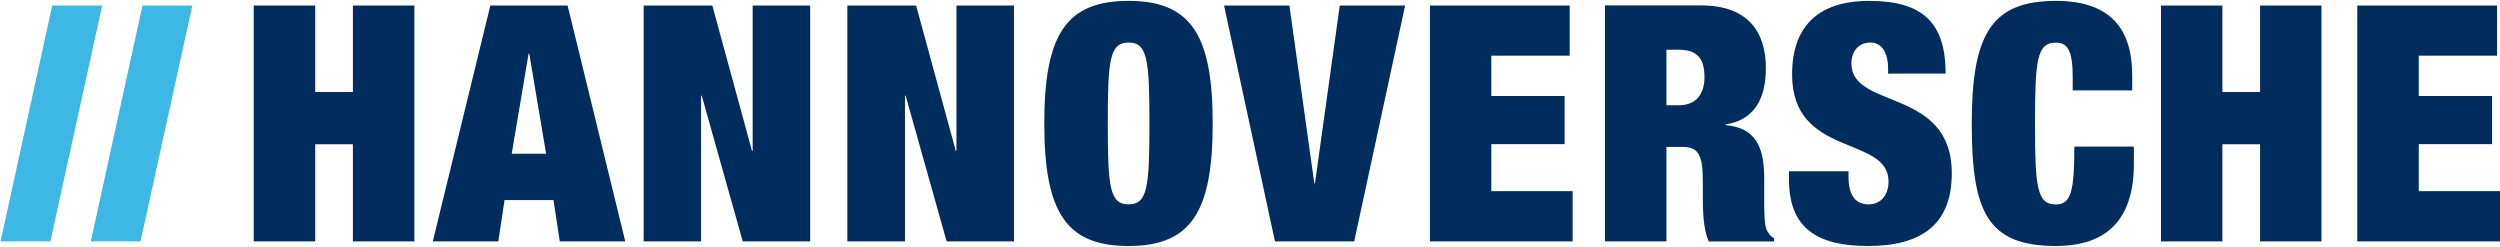
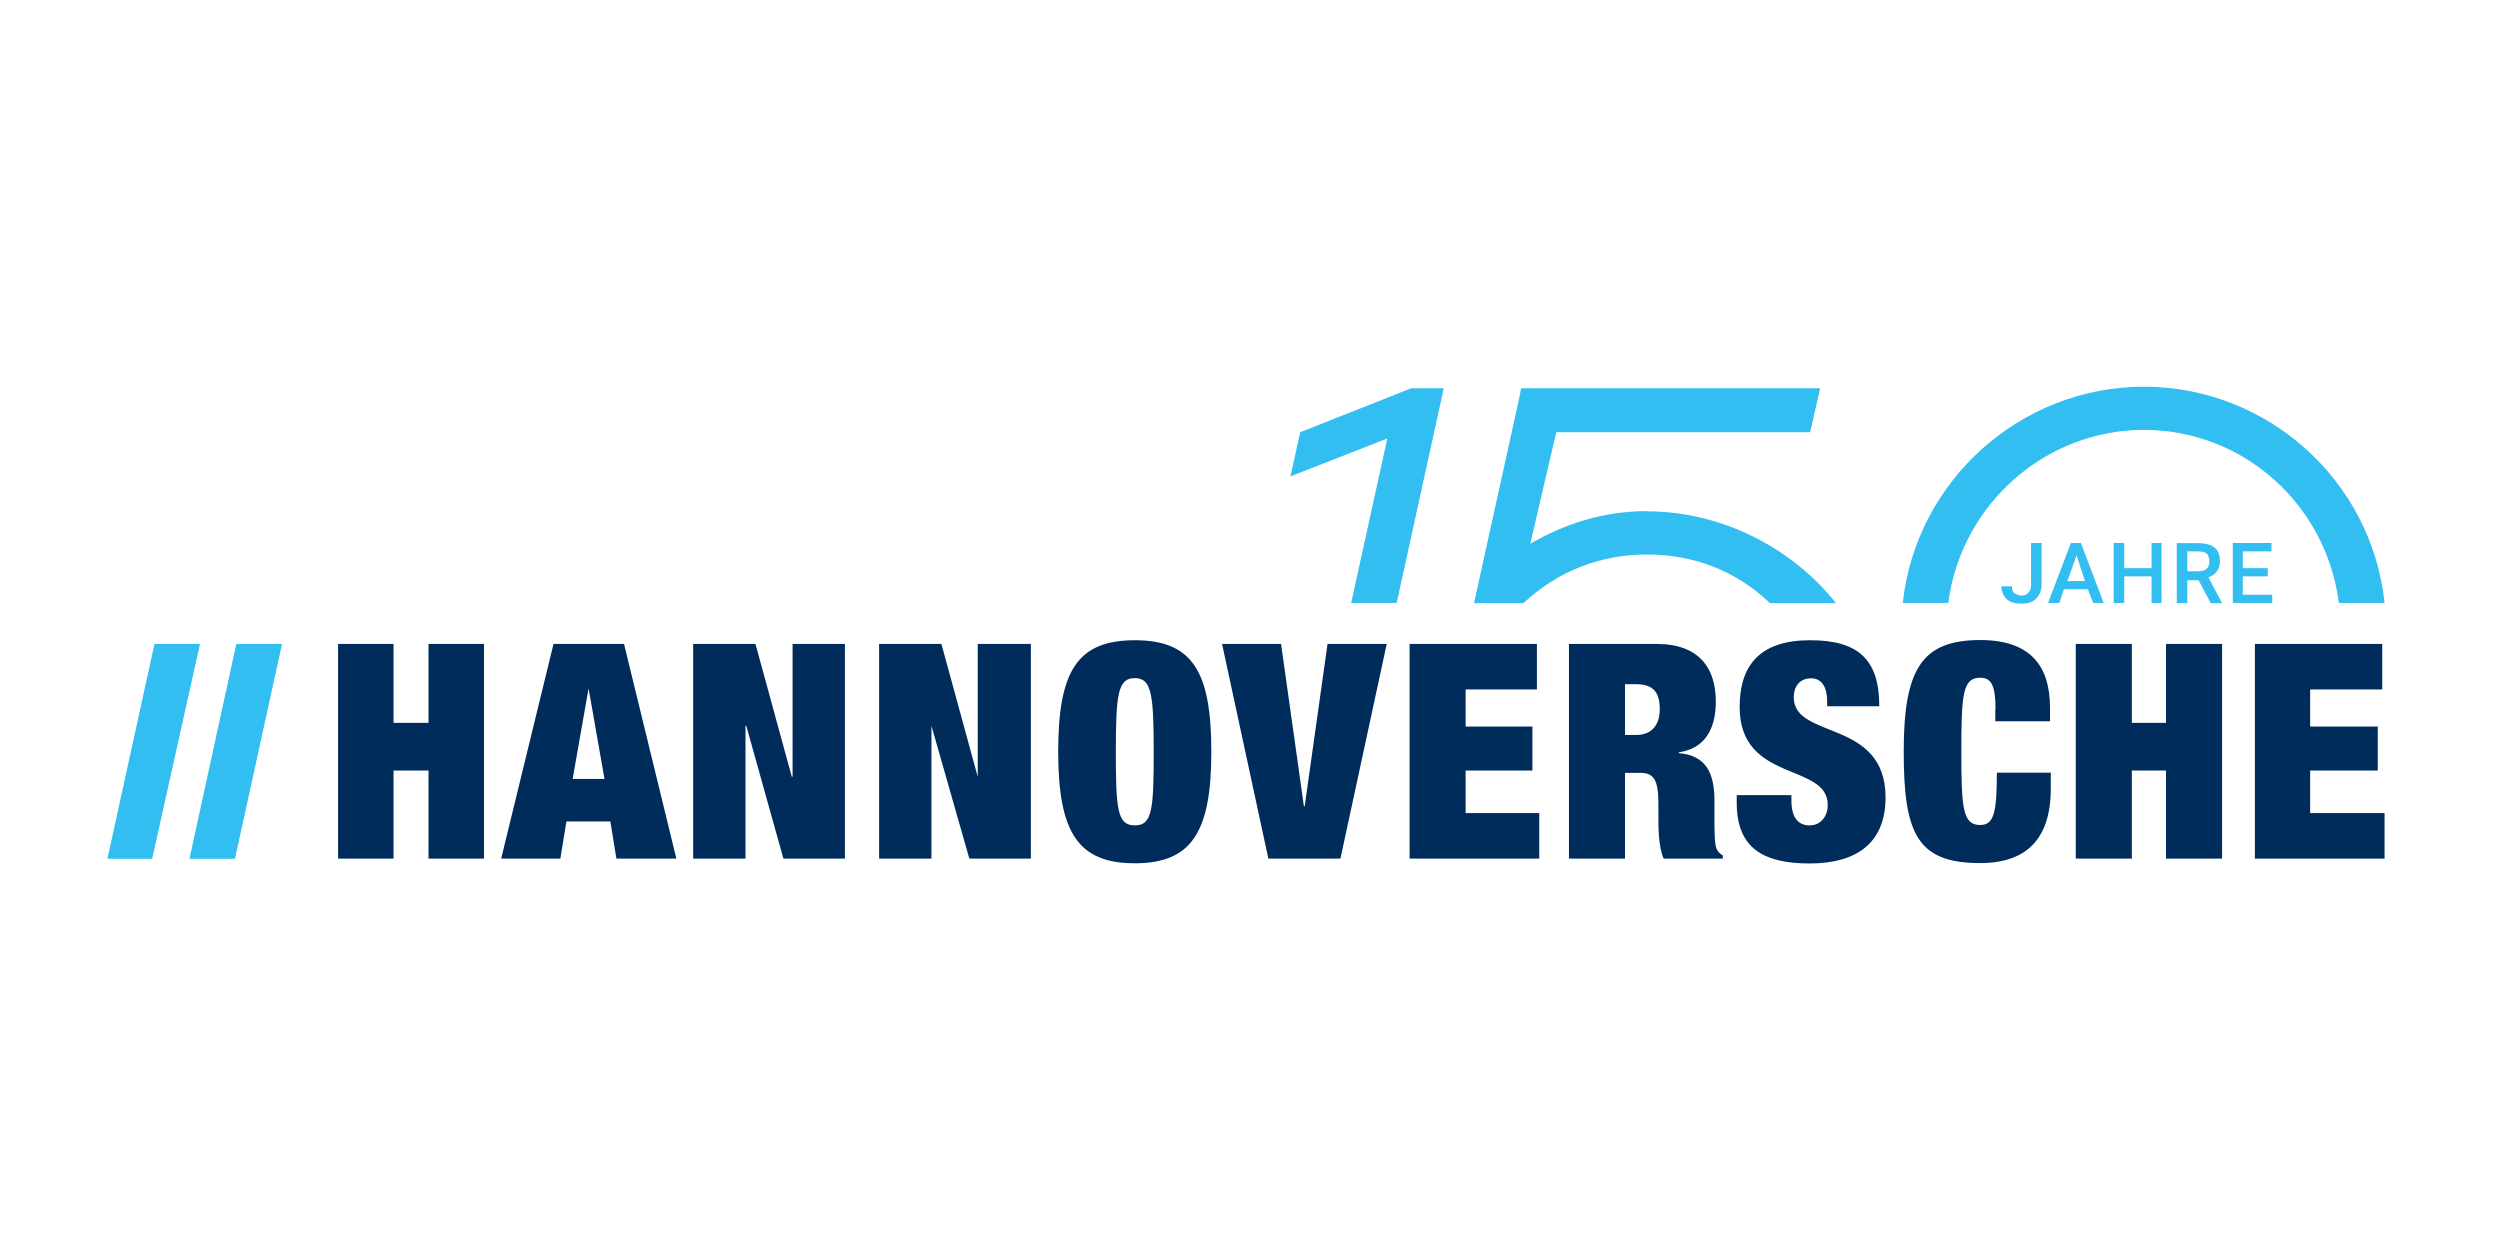
- <svg xmlns="http://www.w3.org/2000/svg" xmlns:xlink="http://www.w3.org/1999/xlink" version="1.1" id="Ebene_1" x="0px" y="0px" viewBox="0 0 226.83 22.39" style="enable-background:new 0 0 226.83 22.39;" xml:space="preserve">
-   <style type="text/css">
- 	.st0{clip-path:url(#SVGID_00000174582412276540376260000002741214337269522362_);fill:#002D5D;}
- 	.st1{fill:#3DB7E4;}
- </style>
-   <g>
-     <g>
-       <defs>
-         <rect id="SVGID_1_" width="226.77" height="22.39" />
-       </defs>
-       <clipPath id="SVGID_00000013183263373709338780000012229346871869879999_">
-         <use xlink:href="#SVGID_1_" style="overflow:visible;" />
-       </clipPath>
-       <path style="clip-path:url(#SVGID_00000013183263373709338780000012229346871869879999_);fill:#002D5D;" d="M23.02,21.9h5.58    v-8.81h3.42v8.81h5.58V0.5h-5.58v7.85H28.6V0.5h-5.58V21.9L23.02,21.9z M39.27,21.9h5.94l0.57-3.75h4.44l0.57,3.75h5.94L51.5,0.5    h-7.01L39.27,21.9L39.27,21.9z M49.55,13.95h-3.12l1.53-9.08h0.06L49.55,13.95L49.55,13.95z M58.39,21.9h5.22V8.68h0.06    l3.72,13.22h6.12V0.5h-5.22v13.19h-0.06L64.63,0.5h-6.23V21.9L58.39,21.9z M76.89,21.9h5.22V8.68h0.06l3.72,13.22H92V0.5h-5.22    v13.19h-0.06L83.12,0.5h-6.24V21.9L76.89,21.9z M94.75,11.2c0,8,1.95,11.12,7.64,11.12c5.7,0,7.64-3.12,7.64-11.12    c0-8-1.95-11.12-7.64-11.12C96.7,0.08,94.75,3.19,94.75,11.2L94.75,11.2z M100.51,11.2c0-5.79,0.18-7.34,1.89-7.34    c1.71,0,1.89,1.56,1.89,7.34c0,5.79-0.18,7.34-1.89,7.34C100.69,18.54,100.51,16.98,100.51,11.2L100.51,11.2z M115.68,21.9h7.19    l4.62-21.4h-5.93l-2.25,16.13h-0.06L116.99,0.5h-5.93L115.68,21.9L115.68,21.9z M129.74,21.9h12.95v-4.56h-7.38v-4.26h6.65V8.71    h-6.65V5.05h7.11V0.5h-12.68V21.9L129.74,21.9z M145.62,21.9h5.58v-8.57h1.47c1.35,0,1.83,0.63,1.83,3.06v1.44    c0,0.9,0,2.94,0.54,4.08h5.93v-0.3c-0.36-0.18-0.48-0.42-0.63-0.66c-0.27-0.42-0.27-1.86-0.27-2.97v-1.83    c0-2.85-0.81-4.56-3.51-4.8v-0.06c2.55-0.39,3.66-2.25,3.66-5.1c0-3.3-1.62-5.7-5.88-5.7h-8.72V21.9L145.62,21.9z M151.2,4.51    h1.08c1.68,0,2.37,0.75,2.37,2.49c0,1.53-0.75,2.55-2.34,2.55h-1.11V4.51L151.2,4.51z M176.53,6.67c0-4.59-2.07-6.59-6.92-6.59    c-4.71,0-7.01,2.37-7.01,6.68c0,7.58,8.75,5.49,8.75,9.71c0,1.17-0.66,2.07-1.8,2.07c-1.08,0-1.83-0.66-1.83-2.49v-0.51h-5.4v0.75    c0,4.44,2.58,6.03,7.19,6.03c4.92,0,7.58-2.04,7.58-6.59c0-7.82-9.11-5.76-9.11-9.98c0-0.96,0.54-1.89,1.74-1.89    c1.08,0,1.59,1.05,1.59,2.31v0.51H176.53L176.53,6.67z M188.07,8.2h5.39V6.85c0-4.14-1.89-6.77-6.92-6.77    c-5.79,0-7.64,2.94-7.64,11.12c0,7.97,1.38,11.12,7.64,11.12c3.57,0,7.07-1.44,7.07-7.43V13.3h-5.4c0,4.05-0.3,5.25-1.68,5.25    c-1.71,0-1.89-1.56-1.89-7.34c0-5.79,0.18-7.34,1.89-7.34c1.08,0,1.53,0.72,1.53,3.15V8.2L188.07,8.2z M196.07,21.9h5.57v-8.81    h3.42v8.81h5.57V0.5h-5.57v7.85h-3.42V0.5h-5.57V21.9L196.07,21.9z M213.88,21.9h12.95v-4.56h-7.37v-4.26h6.65V8.71h-6.65V5.05    h7.1V0.5h-12.68V21.9L213.88,21.9z" />
-     </g>
-     <polygon class="st1" points="17.45,0.5 12.93,0.5 8.24,21.9 12.75,21.9 17.45,0.5  " />
-     <polygon class="st1" points="9.27,0.5 4.74,0.5 0.05,21.9 4.57,21.9 9.27,0.5  " />
-   </g>
+ <svg xmlns="http://www.w3.org/2000/svg" id="Ebene_1" data-name="Ebene 1" viewBox="0 0 128 64">
+   <defs>
+     <style>
+       .cls-1 {
+         fill: #32bef0;
+       }
+ 
+       .cls-2 {
+         fill: #002c5c;
+       }
+     </style>
+   </defs>
+   <path class="cls-2" d="M17.31,32.97v10.99h2.84v-4.51h1.79v4.51h2.84v-10.99h-2.84v4.04h-1.79v-4.04h-2.84ZM28.34,32.97l-2.68,10.99h3.03l.31-1.9h2.25l.31,1.9h3.07l-2.68-10.99h-3.61ZM30.13,35.22l.82,4.66h-1.63l.82-4.66ZM35.49,32.97v10.99h2.68v-6.8h.04l1.9,6.8h3.15v-10.99h-2.68v6.8h-.04l-1.86-6.8h-3.19ZM45.01,32.97v10.99h2.68v-6.8l1.94,6.8h3.15v-10.99h-2.72v6.8l-1.86-6.8h-3.19ZM54.18,38.49c0,4.12,1.01,5.71,3.92,5.71s3.92-1.59,3.92-5.71-.97-5.71-3.92-5.71-3.92,1.59-3.92,5.71ZM57.13,38.49c0-2.99.12-3.77.97-3.77s.97.78.97,3.77-.08,3.77-.97,3.77-.97-.82-.97-3.77ZM62.57,32.97l2.37,10.99h3.69l2.37-10.99h-3.03l-1.17,8.31h-.04l-1.17-8.31h-3.03ZM72.17,32.97v10.99h6.64v-2.33h-3.77v-2.18h3.42v-2.25h-3.42v-1.9h3.65v-2.33h-6.53ZM80.33,32.97v10.99h2.87v-4.39h.78c.66,0,.93.31.93,1.55v.74c0,.47,0,1.52.27,2.1h3.03v-.16c-.16-.08-.23-.19-.31-.31-.12-.23-.12-.97-.12-1.55v-.93c0-1.44-.43-2.33-1.83-2.45v-.04c1.32-.19,1.9-1.17,1.9-2.6,0-1.71-.85-2.95-3.03-2.95h-4.51ZM83.2,37.63v-2.6h.54c.89,0,1.24.39,1.24,1.28,0,.78-.39,1.32-1.2,1.32h-.58ZM93.54,36.16h2.68c0-2.37-1.05-3.38-3.54-3.38s-3.61,1.2-3.61,3.42c0,3.89,4.51,2.84,4.51,5.01,0,.58-.35,1.05-.93,1.05-.54,0-.93-.35-.93-1.28v-.27h-2.8v.39c0,2.29,1.32,3.11,3.73,3.11s3.89-1.05,3.89-3.38c0-4.04-4.7-2.95-4.7-5.13,0-.51.27-.97.89-.97.58,0,.82.51.82,1.17v.27ZM102.16,36.31v.62h2.8v-.7c0-2.1-.97-3.46-3.57-3.46-2.99,0-3.92,1.48-3.92,5.71s.7,5.71,3.92,5.71c1.83,0,3.61-.74,3.61-3.81v-.82h-2.76c0,2.06-.16,2.68-.85,2.68-.89,0-.97-.82-.97-3.77s.08-3.77.97-3.77c.54,0,.78.35.78,1.59ZM106.28,32.97v10.99h2.87v-4.51h1.75v4.51h2.87v-10.99h-2.87v4.04h-1.75v-4.04h-2.87ZM115.45,32.97v10.99h6.64v-2.33h-3.81v-2.18h3.46v-2.25h-3.46v-1.9h3.69v-2.33h-6.53Z" />
+   <polygon class="cls-1" points="10.24 32.97 7.91 32.97 5.5 43.97 7.79 43.97 10.24 32.97" />
+   <polygon class="cls-1" points="14.44 32.97 12.1 32.97 9.7 43.97 12.03 43.97 14.44 32.97" />
+   <path class="cls-1" d="M84.33,26.17c-2.26,0-4.23.66-5.98,1.67l1.33-5.71h13l.51-2.25h-15.31l-.08.43-2.33,10.57h2.53c1.75-1.63,3.92-2.49,6.33-2.49s4.58.85,6.29,2.49h3.38c-2.25-2.84-5.87-4.7-9.67-4.7Z" />
+   <polygon class="cls-1" points="72.25 19.88 66.57 22.13 66.07 24.39 71.03 22.45 69.18 30.87 71.51 30.87 73.92 19.88 72.25 19.88" />
+   <polygon class="cls-1" points="116.11 29.51 116.11 29.09 114.83 29.09 114.83 28.23 116.3 28.23 116.3 27.8 114.32 27.8 114.32 30.87 116.34 30.87 116.34 30.45 114.83 30.45 114.83 29.51 116.11 29.51" />
+   <path class="cls-1" d="M111.99,29.24v-1.01h.58c.16,0,.31.04.43.12.08.12.12.23.12.39s-.04.31-.16.39c-.08.08-.23.12-.43.12h-.54ZM112.57,29.71l.62,1.17h.58l-.7-1.32c.19-.08.35-.16.43-.31.12-.16.16-.31.16-.51,0-.31-.08-.54-.27-.7s-.51-.23-.85-.23h-1.09v3.07h.54v-1.17h.58Z" />
+   <polygon class="cls-1" points="110.67 30.87 110.67 27.8 110.16 27.8 110.16 29.09 108.76 29.09 108.76 27.8 108.22 27.8 108.22 30.87 108.76 30.87 108.76 29.51 110.16 29.51 110.16 30.87 110.67 30.87" />
+   <path class="cls-1" d="M105.85,29.75l.47-1.32.43,1.32h-.89ZM106.9,30.17l.27.7h.54l-1.17-3.07h-.51l-1.17,3.07h.58l.23-.7h1.2Z" />
+   <path class="cls-1" d="M103.99,27.8v2.14c0,.19-.04.31-.16.43-.08.08-.19.12-.31.12-.16,0-.27-.04-.39-.12-.08-.08-.12-.19-.12-.35h-.54c0,.27.12.51.27.66.19.16.43.23.78.23.27,0,.54-.08.7-.23.19-.19.31-.43.31-.74v-2.14h-.54Z" />
+   <path class="cls-1" d="M119.76,30.87h2.33c-.66-6.29-6.02-11.07-12.32-11.07s-11.66,4.78-12.35,11.07h2.33c.66-5.05,4.97-8.86,10.02-8.86s9.32,3.77,9.98,8.86Z" />
</svg>
